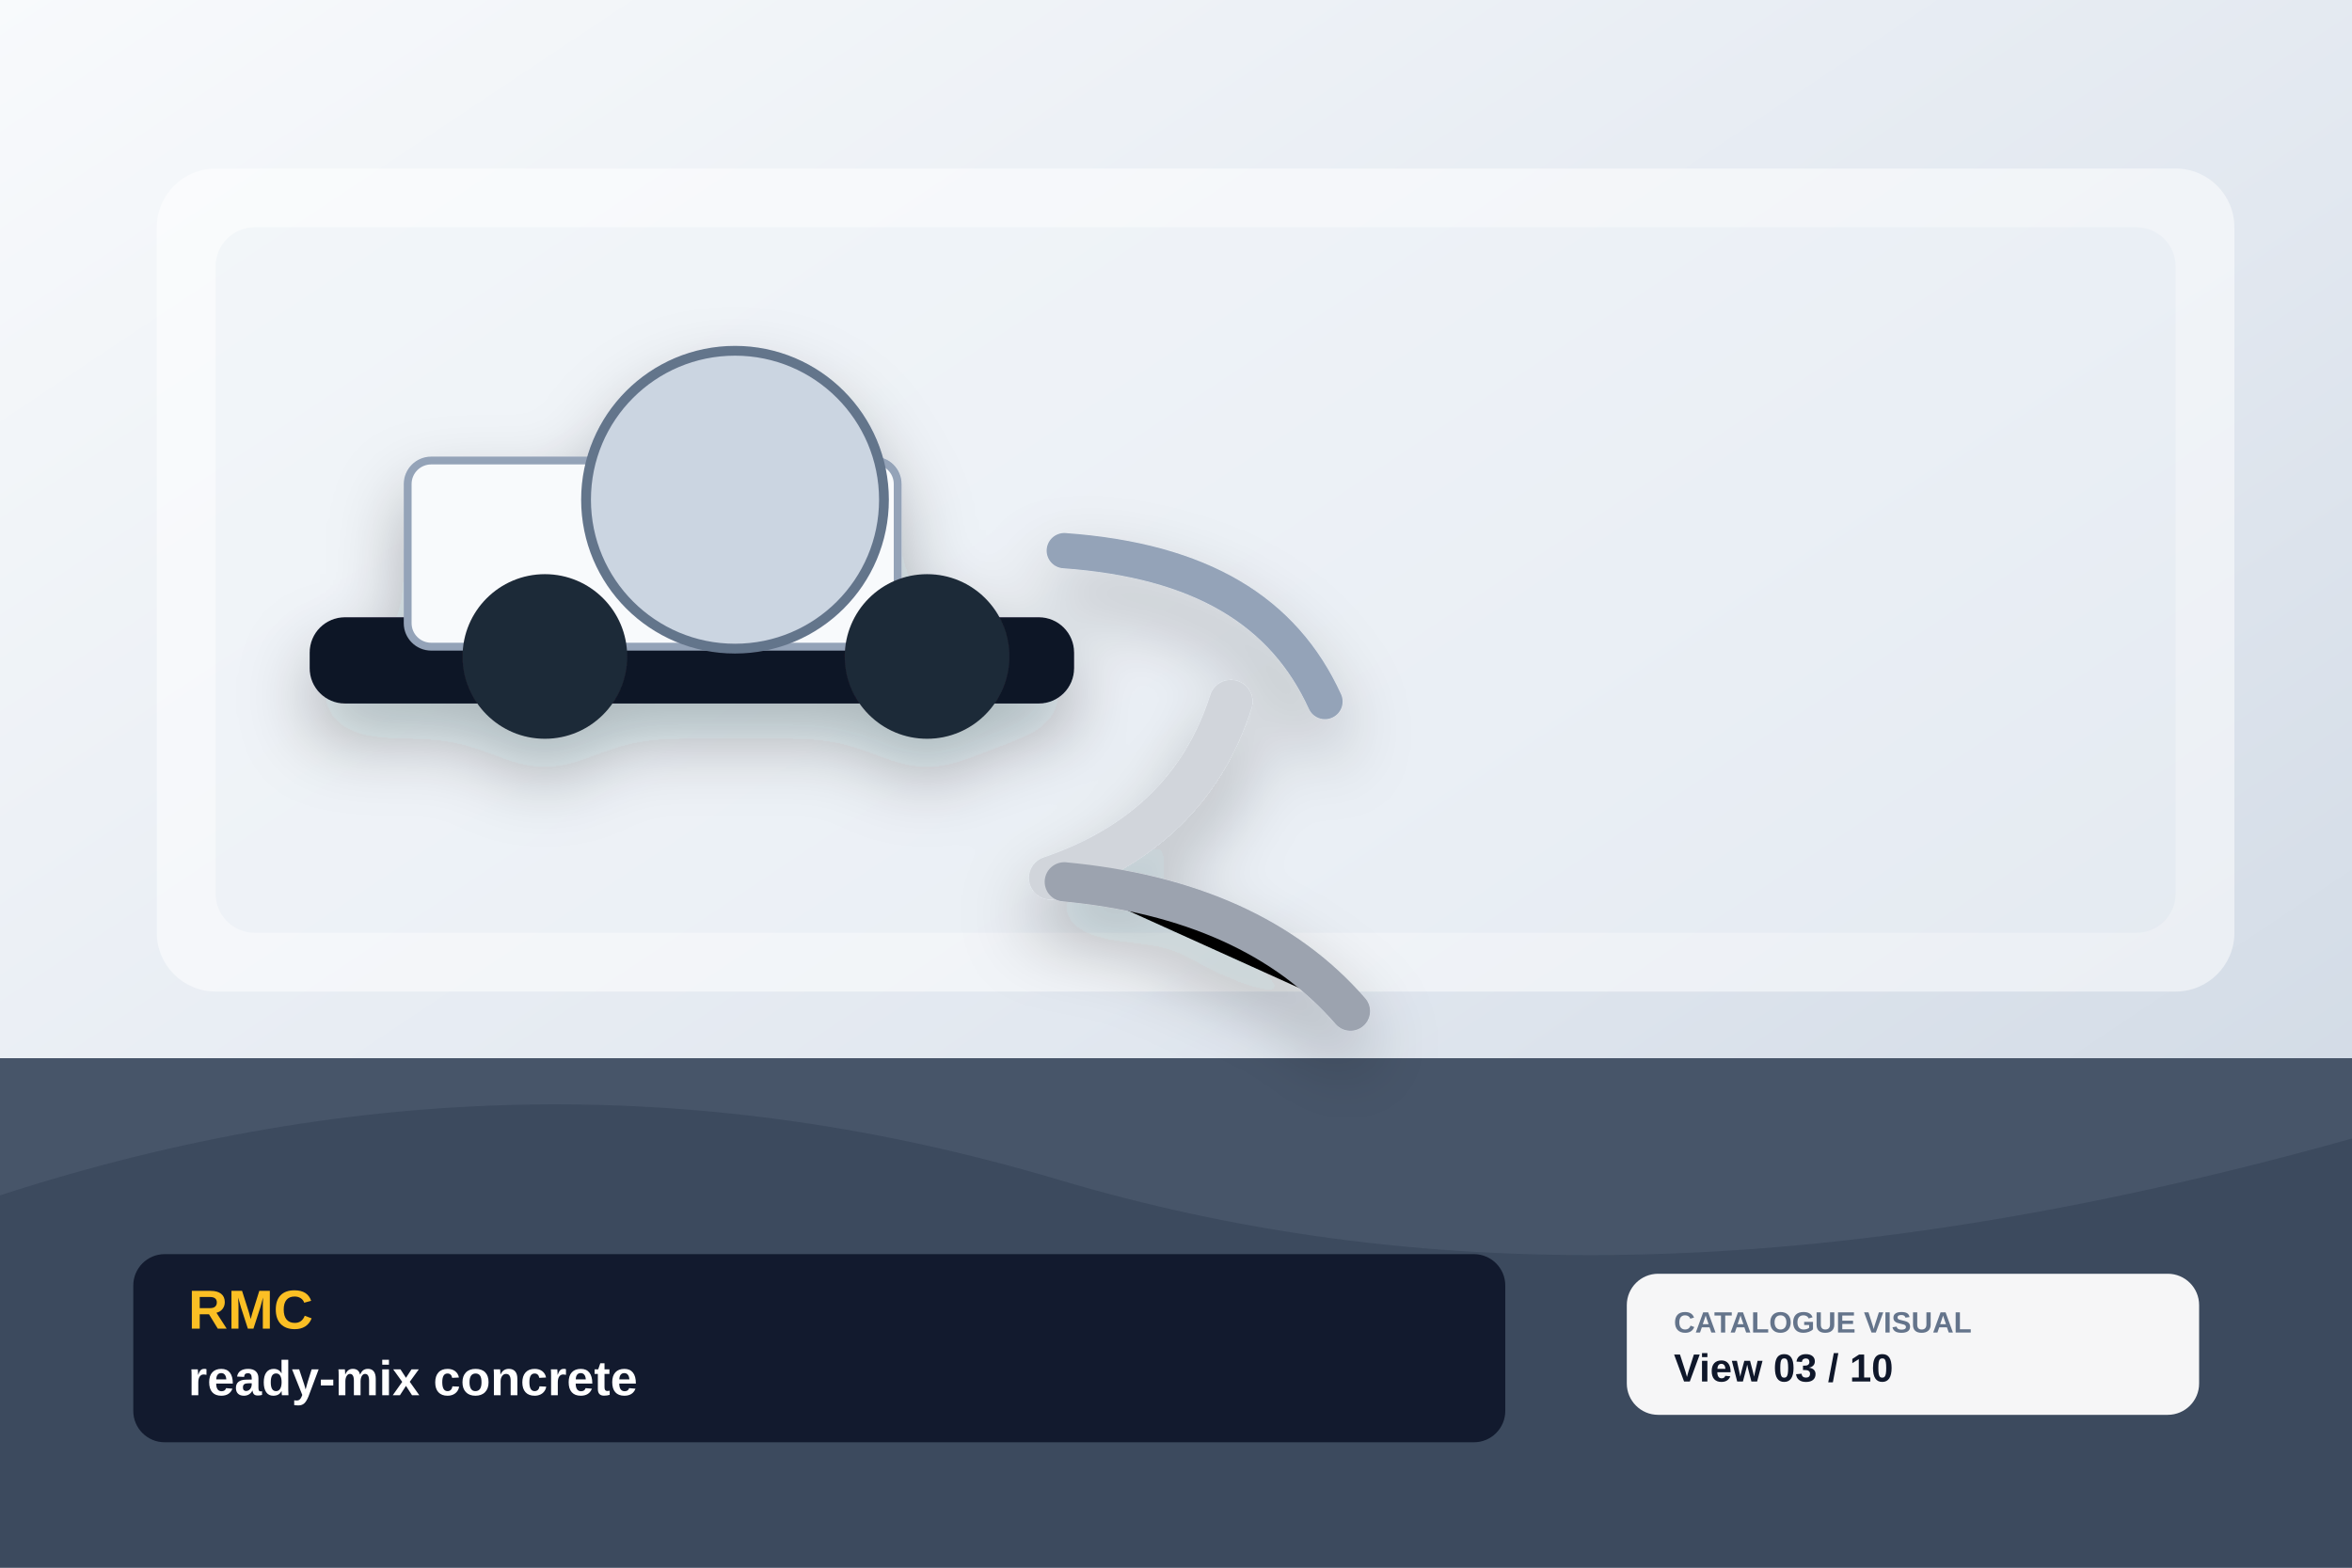
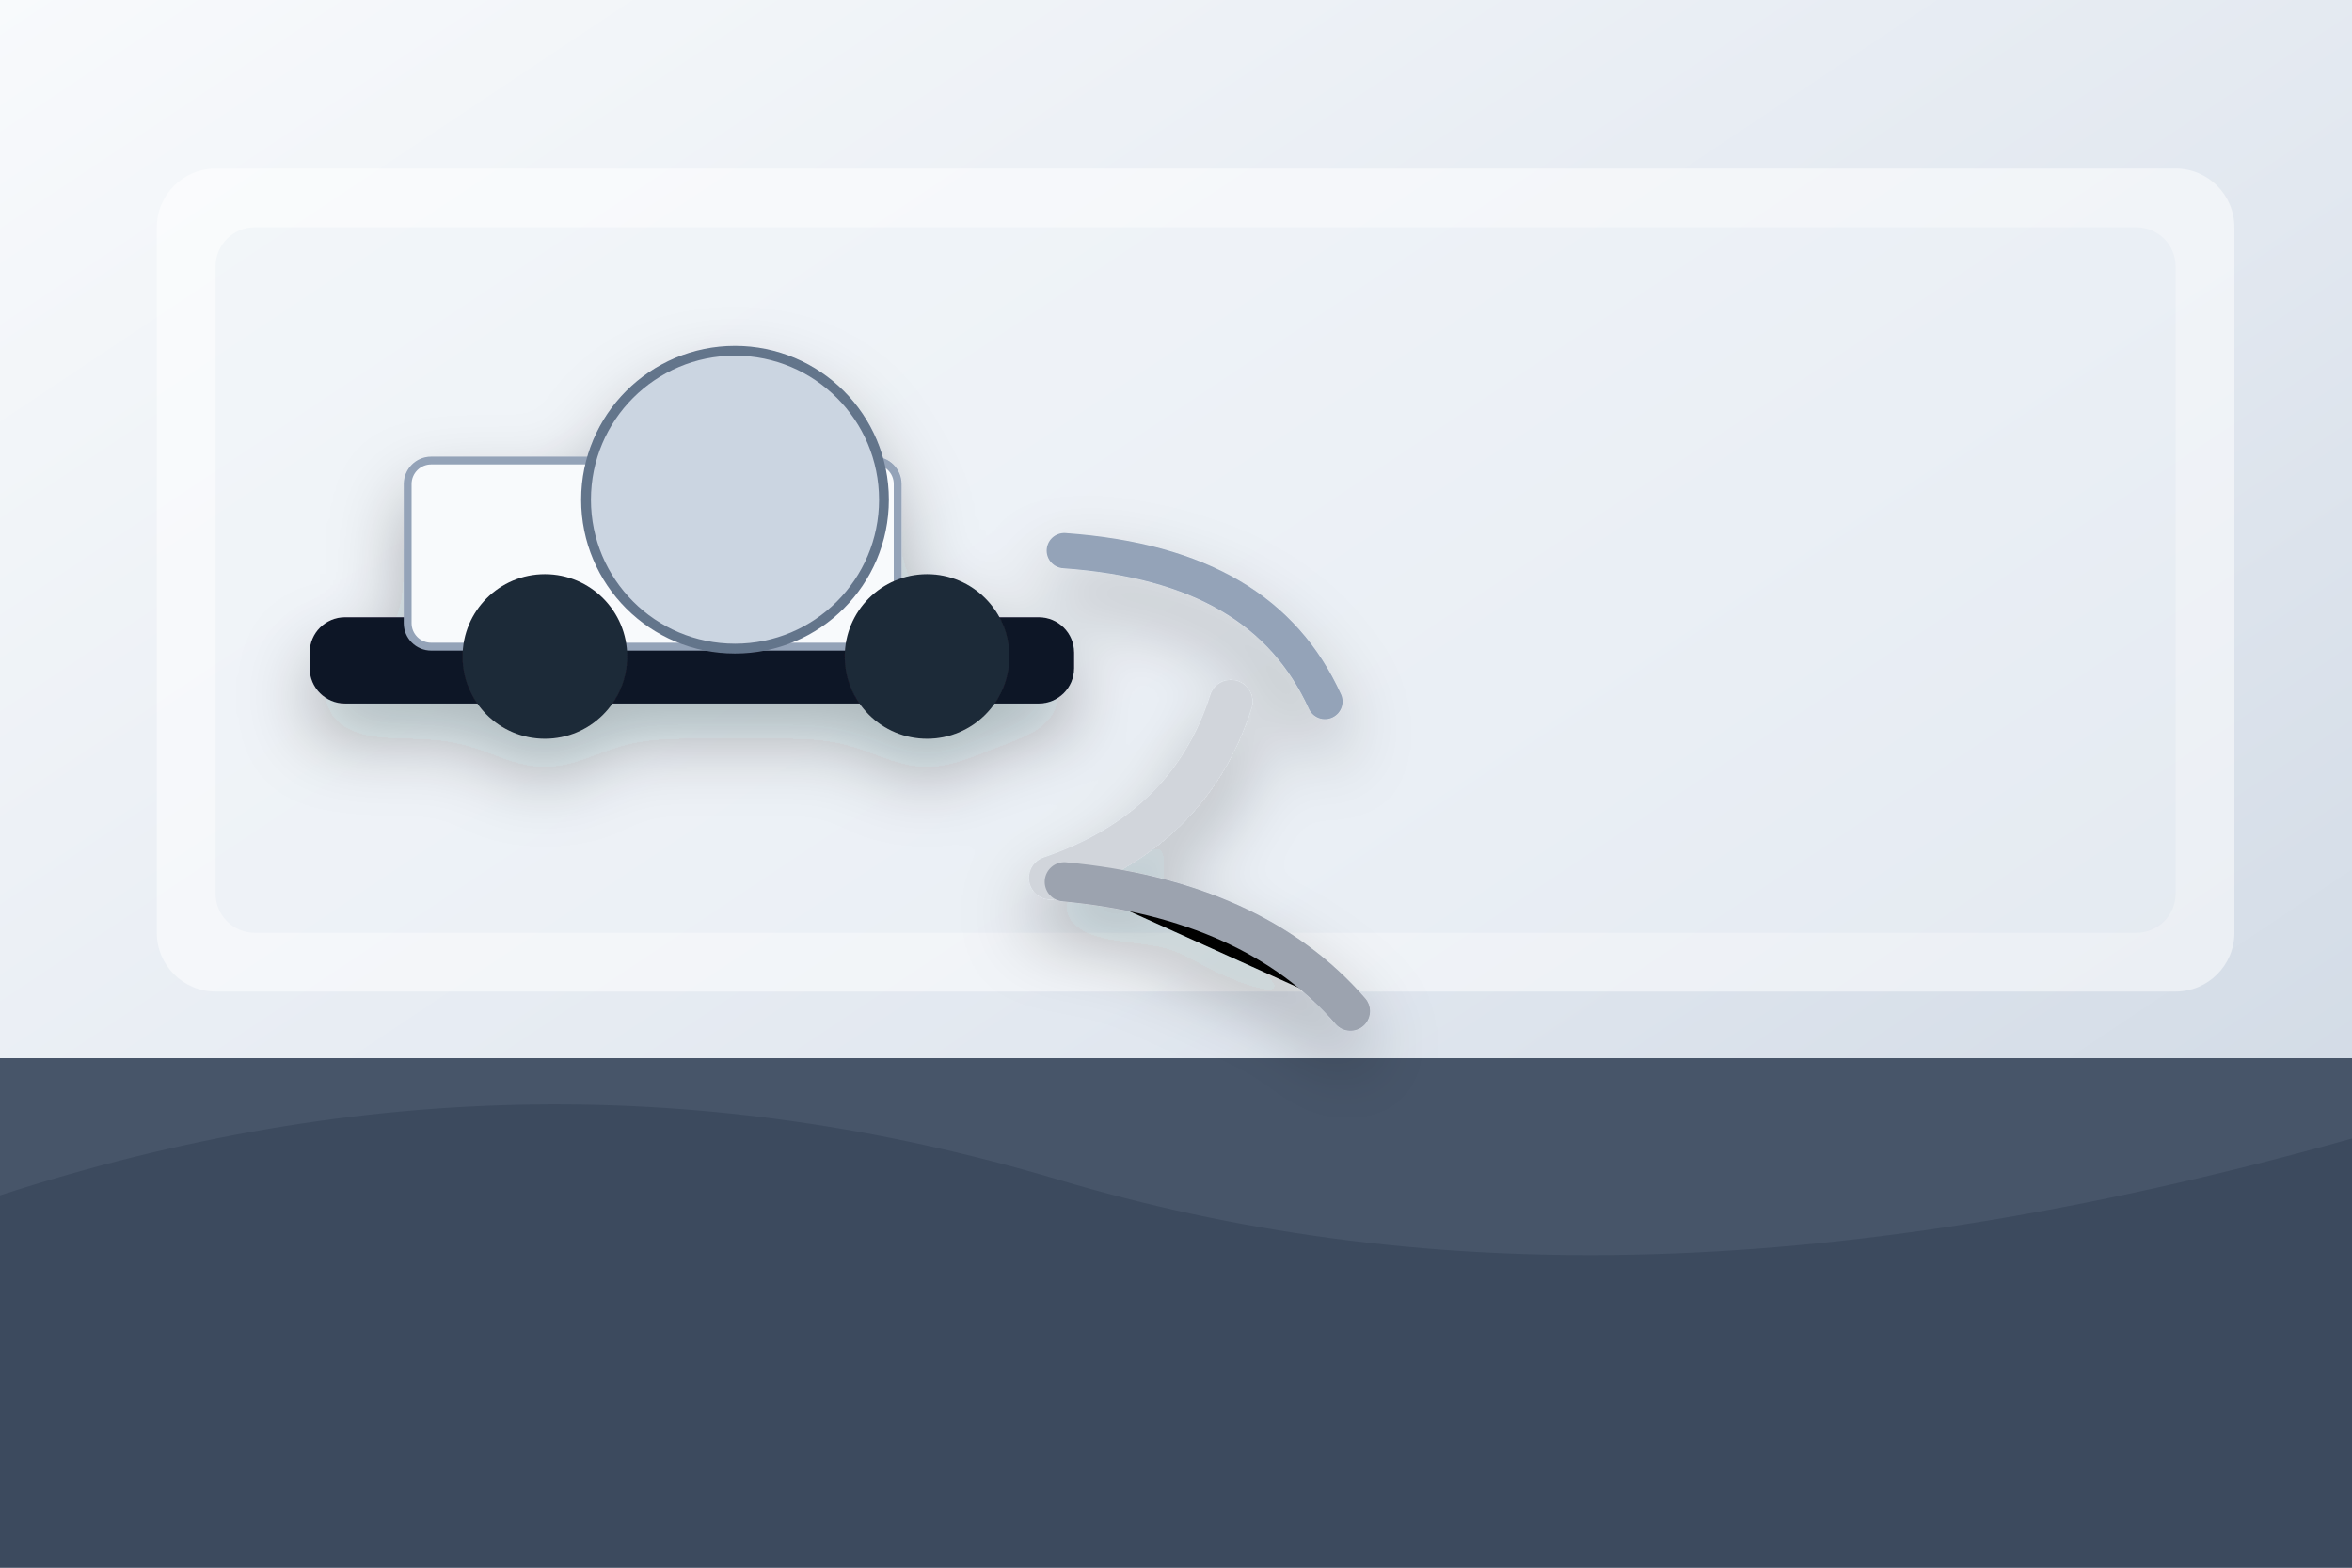
- <svg xmlns="http://www.w3.org/2000/svg" width="1200" height="800" viewBox="0 0 1200 800" role="img" aria-label="ready-mix concrete - catalogue view 3">
+ <svg xmlns="http://www.w3.org/2000/svg" width="1200" height="800" viewBox="0 0 1200 800" role="img" aria-label="Product catalogue visual 3">
  <defs>
    <linearGradient id="sky" x1="0" x2="1" y1="0" y2="1">
      <stop offset="0%" stop-color="#f8fafc" />
      <stop offset="55%" stop-color="#e2e8f0" />
      <stop offset="100%" stop-color="#cbd5e1" />
    </linearGradient>
    <linearGradient id="face" x1="0" x2="1" y1="0" y2="1">
      <stop offset="0%" stop-color="#e5e7eb" />
      <stop offset="55%" stop-color="#94a3b8" />
      <stop offset="100%" stop-color="#0f172a" />
    </linearGradient>
    <filter id="shadow" x="-20%" y="-20%" width="140%" height="140%">
      <feDropShadow dx="0" dy="18" stdDeviation="18" flood-color="#0f172a" flood-opacity=".28" />
    </filter>
  </defs>
  <rect width="1200" height="800" fill="url(#sky)" />
  <rect y="540" width="1200" height="260" fill="#475569" />
  <path d="M0 610c185-60 362-61 540-8s385 56 660-21v219H0z" fill="#334155" opacity=".55" />
  <g opacity=".5">
    <rect x="80" y="86" width="1060" height="420" rx="30" fill="#ffffff" />
    <rect x="110" y="116" width="1000" height="360" rx="20" fill="#f1f5f9" />
  </g>
  <g filter="url(#shadow)">
    <g transform="translate(88,130)">
      <rect x="70" y="185" width="390" height="44" rx="18" fill="#111827" />
      <rect x="120" y="105" width="250" height="95" rx="12" fill="#f8fafc" stroke="#94a3b8" stroke-width="4" />
      <circle cx="190" cy="205" r="42" fill="#1f2937" />
      <circle cx="385" cy="205" r="42" fill="#1f2937" />
      <circle cx="287" cy="125" r="76" fill="#cbd5e1" stroke="#64748b" stroke-width="5" />
      <path d="M455 151c70 5 112 31 133 77" stroke="#94a3b8" stroke-width="18" stroke-linecap="round" fill="none" />
      <path d="M540 228c-14 44-45 74-92 90" stroke="#d1d5db" stroke-width="22" stroke-linecap="round" fill="none" />
      <path d="M455 320c64 6 113 28 146 66" stroke="#9ca3af" stroke-width="20" stroke-linecap="round" />
    </g>
  </g>
-   <g transform="translate(68,640)">
-     <rect width="700" height="96" rx="16" fill="#0f172a" opacity=".94" />
-     <text x="28" y="38" font-family="Arial, sans-serif" font-size="28" font-weight="800" fill="#fbbf24">RMC</text>
-     <text x="28" y="72" font-family="Arial, sans-serif" font-size="25" font-weight="800" fill="#ffffff">ready-mix concrete</text>
-   </g>
-   <g transform="translate(830,650)">
-     <rect width="292" height="72" rx="16" fill="#ffffff" opacity=".95" />
-     <text x="24" y="30" font-family="Arial, sans-serif" font-size="15" font-weight="800" fill="#64748b">CATALOGUE VISUAL</text>
-     <text x="24" y="55" font-family="Arial, sans-serif" font-size="20" font-weight="900" fill="#0f172a">View 03 / 10</text>
-   </g>
</svg>
